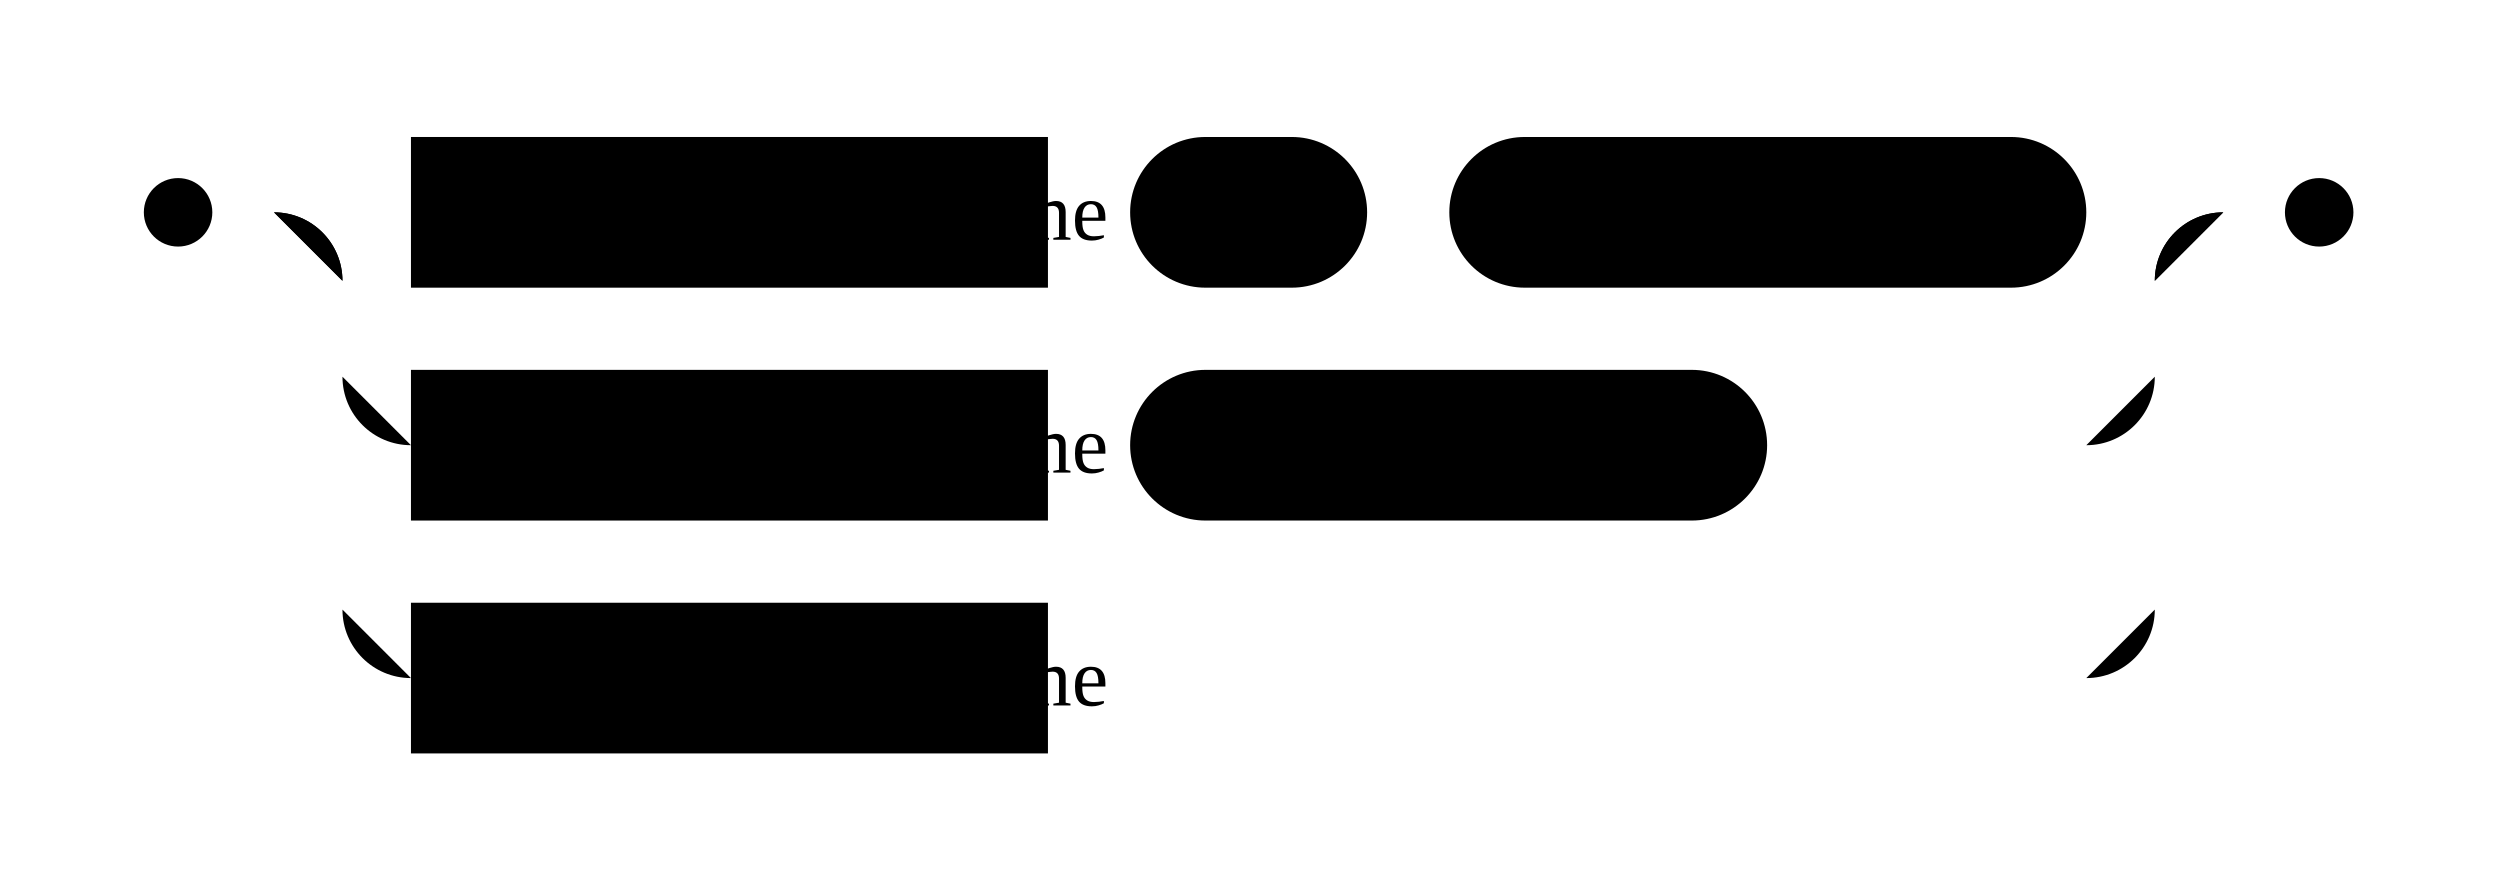
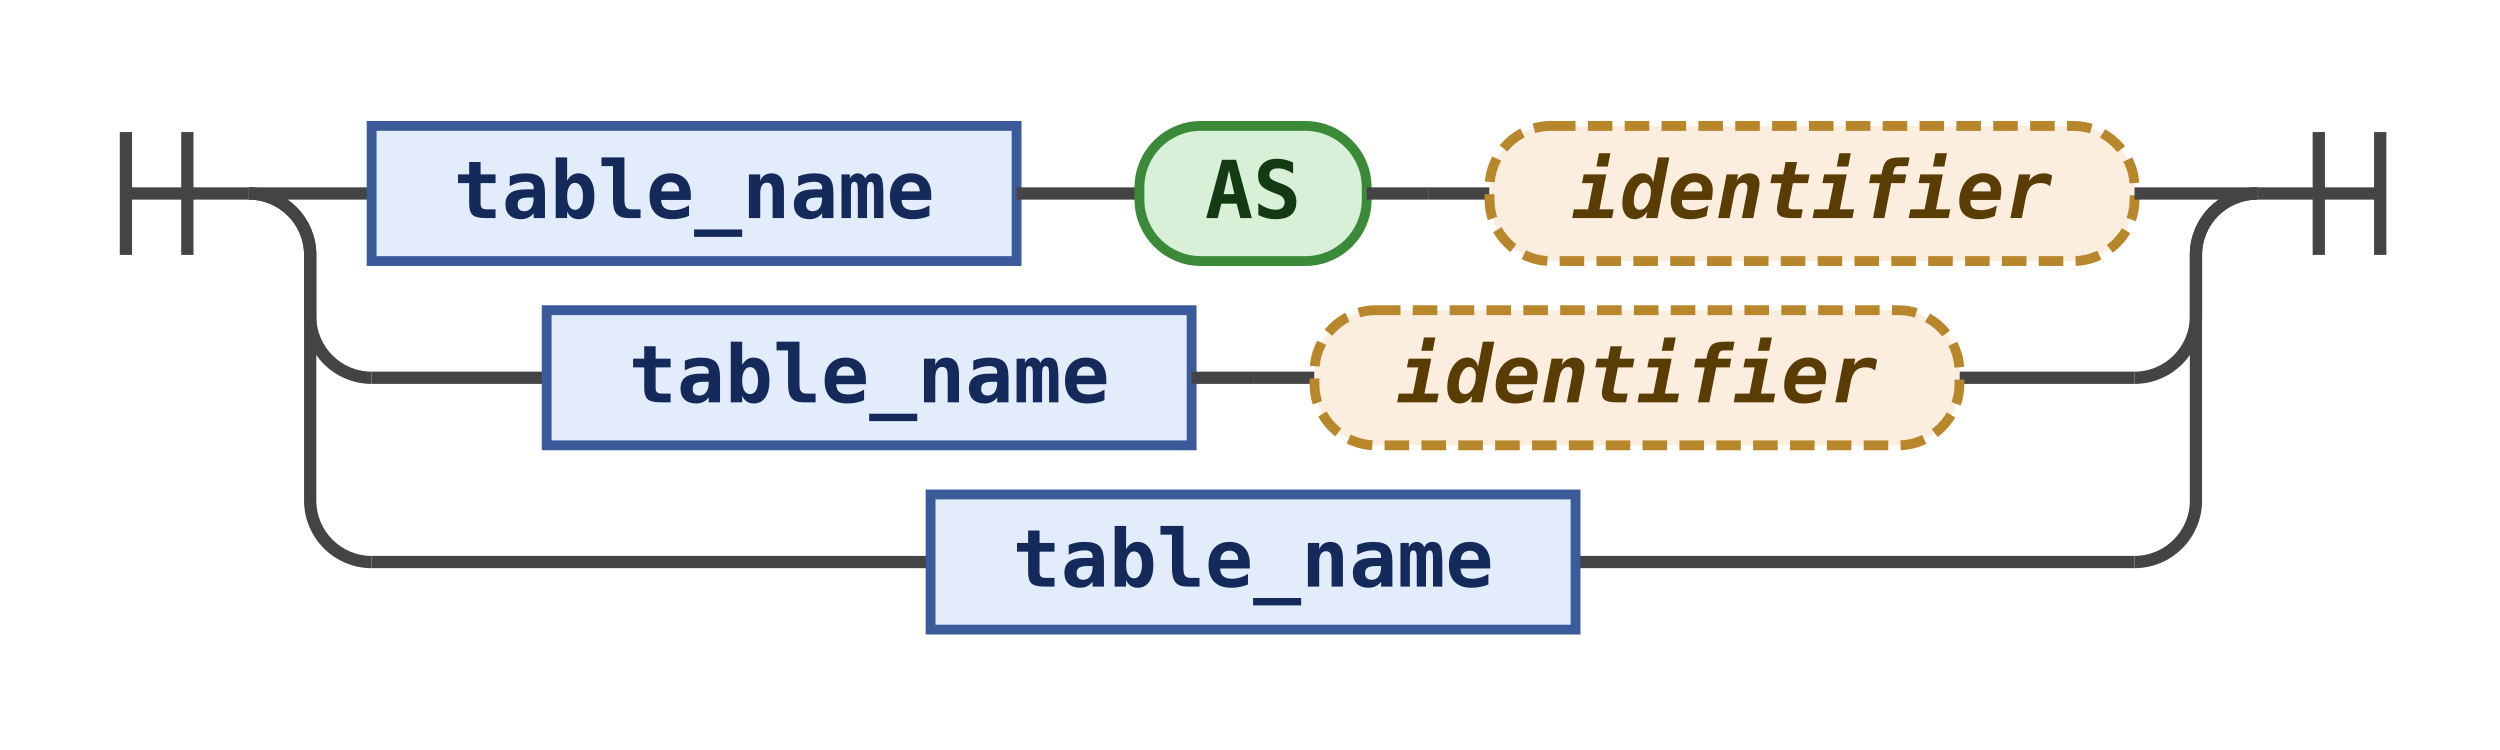
- <svg xmlns="http://www.w3.org/2000/svg" xmlns:xlink="http://www.w3.org/1999/xlink" class="railroad" width="365" height="130" viewBox="0 0 365 130">
-   <g class="terminator">
-     <circle cx="26" cy="31" r="5" />
+ <svg xmlns="http://www.w3.org/2000/svg" xmlns:xlink="http://www.w3.org/1999/xlink" class="railroad-diagram" width="407" height="122" viewBox="0 0 407 122">
+   <g transform="translate(.5 .5)">
+     <g>
+       <path d="M20 21v20m10 -20v20m-10 -10h20" />
+     </g>
+     <g>
+       <path d="M40 31h0" />
+       <path d="M367 31h0" />
+       <path d="M40 31h20" />
+       <g>
+         <path d="M60 31h0" />
+         <path d="M347 31h0" />
+         <g class="non-terminal ">
+           <path d="M60 31h0" />
+           <path d="M165 31h0" />
+           <rect x="60" y="20" width="105" height="22" />
+           <a xlink:href="#table_name">
+             <text x="112.5" y="35">table_name</text>
+           </a>
+         </g>
+         <path d="M165 31h10" />
+         <path d="M175 31h10" />
+         <g class="terminal ">
+           <path d="M185 31h0" />
+           <path d="M222 31h0" />
+           <rect x="185" y="20" width="37" height="22" rx="10" ry="10" />
+           <text x="203.5" y="35">AS</text>
+         </g>
+         <path d="M222 31h10" />
+         <path d="M232 31h10" />
+         <g class="terminal leaf">
+           <path d="M242 31h0" />
+           <path d="M347 31h0" />
+           <rect x="242" y="20" width="105" height="22" rx="10" ry="10" />
+           <text x="294.5" y="35">identifier</text>
+         </g>
+       </g>
+       <path d="M347 31h20" />
+       <path d="M40 31a10 10 0 0 1 10 10v10a10 10 0 0 0 10 10" />
+       <g>
+         <path d="M60 61h28.5" />
+         <path d="M318.5 61h28.5" />
+         <g class="non-terminal ">
+           <path d="M88.5 61h0" />
+           <path d="M193.5 61h0" />
+           <rect x="88.5" y="50" width="105" height="22" />
+           <a xlink:href="#table_name">
+             <text x="141" y="65">table_name</text>
+           </a>
+         </g>
+         <path d="M193.5 61h10" />
+         <path d="M203.5 61h10" />
+         <g class="terminal leaf">
+           <path d="M213.5 61h0" />
+           <path d="M318.5 61h0" />
+           <rect x="213.5" y="50" width="105" height="22" rx="10" ry="10" />
+           <text x="266" y="65">identifier</text>
+         </g>
+       </g>
+       <path d="M347 61a10 10 0 0 0 10 -10v-10a10 10 0 0 1 10 -10" />
+       <path d="M40 31a10 10 0 0 1 10 10v40a10 10 0 0 0 10 10" />
+       <g class="non-terminal ">
+         <path d="M60 91h91" />
+         <path d="M256 91h91" />
+         <rect x="151" y="80" width="105" height="22" />
+         <a xlink:href="#table_name">
+           <text x="203.5" y="95">table_name</text>
+         </a>
+       </g>
+       <path d="M347 91a10 10 0 0 0 10 -10v-40a10 10 0 0 1 10 -10" />
+     </g>
+     <path d="M 367 31 h 20 m -10 -10 v 20 m 10 -20 v 20" />
  </g>
-   <path class="rail" d="M31 31 H40" />
-   <path class="rail" d="M40 31 H60" />
-   <a xlink:href="#table_name" href="#table_name">
-     <g class="nonterminal">
-       <rect x="60" y="20" width="93" height="22" />
-       <text x="106.5" y="35">table_name</text>
-     </g>
-   </a>
-   <path class="rail" d="M153 31 H165" />
-   <g class="terminal">
-     <rect x="165" y="20" width="34.6" height="22" rx="11" ry="11" />
-     <text x="182.3" y="35">AS</text>
-   </g>
-   <path class="rail" d="M199.6 31 H211.6" />
-   <g class="leaf">
-     <rect x="211.6" y="20" width="93" height="22" rx="11" ry="11" />
-     <text x="258.1" y="35">identifier</text>
-   </g>
-   <path class="rail" d="M304.6 31 H324.6" />
-   <path class="rail" d="M40 31 A10 10 0 0 1 50 41" />
-   <path class="rail" d="M50 41 V55" />
-   <path class="rail" d="M50 55 A10 10 0 0 0 60 65" />
-   <a xlink:href="#table_name" href="#table_name">
-     <g class="nonterminal">
-       <rect x="60" y="54" width="93" height="22" />
-       <text x="106.5" y="69">table_name</text>
-     </g>
-   </a>
-   <path class="rail" d="M153 65 H165" />
-   <g class="leaf">
-     <rect x="165" y="54" width="93" height="22" rx="11" ry="11" />
-     <text x="211.5" y="69">identifier</text>
-   </g>
-   <path class="rail" d="M258 65 H304.6" />
-   <path class="rail" d="M304.6 65 A10 10 0 0 0 314.6 55" />
-   <path class="rail" d="M314.6 55 V41" />
-   <path class="rail" d="M314.6 41 A10 10 0 0 1 324.6 31" />
-   <path class="rail" d="M40 31 A10 10 0 0 1 50 41" />
-   <path class="rail" d="M50 41 V89" />
-   <path class="rail" d="M50 89 A10 10 0 0 0 60 99" />
-   <a xlink:href="#table_name" href="#table_name">
-     <g class="nonterminal">
-       <rect x="60" y="88" width="93" height="22" />
-       <text x="106.5" y="103">table_name</text>
-     </g>
-   </a>
-   <path class="rail" d="M153 99 H304.6" />
-   <path class="rail" d="M304.6 99 A10 10 0 0 0 314.6 89" />
-   <path class="rail" d="M314.6 89 V41" />
-   <path class="rail" d="M314.6 41 A10 10 0 0 1 324.6 31" />
-   <path class="rail" d="M324.6 31 H333.6" />
-   <g class="terminator">
-     <circle cx="338.6" cy="31" r="5" />
-   </g>
+   <style>
+ svg.railroad-diagram { background: transparent; }
+ svg.railroad-diagram path { stroke-width: 2; stroke: #444; fill: none; }
+ svg.railroad-diagram text { font: bold 13px ui-monospace, Menlo, Consolas, monospace; text-anchor: middle; }
+ svg.railroad-diagram text.comment { font: italic 12px ui-monospace, Menlo, Consolas, monospace; }
+ svg.railroad-diagram rect { stroke-width: 1.6px; stroke: #3a8a3a; fill: #d7f0d7; }
+ svg.railroad-diagram g.terminal text { fill: #143a14; }
+ svg.railroad-diagram g.non-terminal rect { stroke: #3a5a9a; fill: #e3ecfb; }
+ svg.railroad-diagram g.non-terminal text { fill: #142a5a; }
+ svg.railroad-diagram g.terminal.leaf rect { stroke: #b8862b; fill: #fbeede; stroke-dasharray: 4 2; }
+ svg.railroad-diagram g.terminal.leaf text { fill: #5a3d05; font-style: italic; }
+ svg.railroad-diagram a:hover g.non-terminal rect { fill: #cfe0fb; }
+ </style>
</svg>
